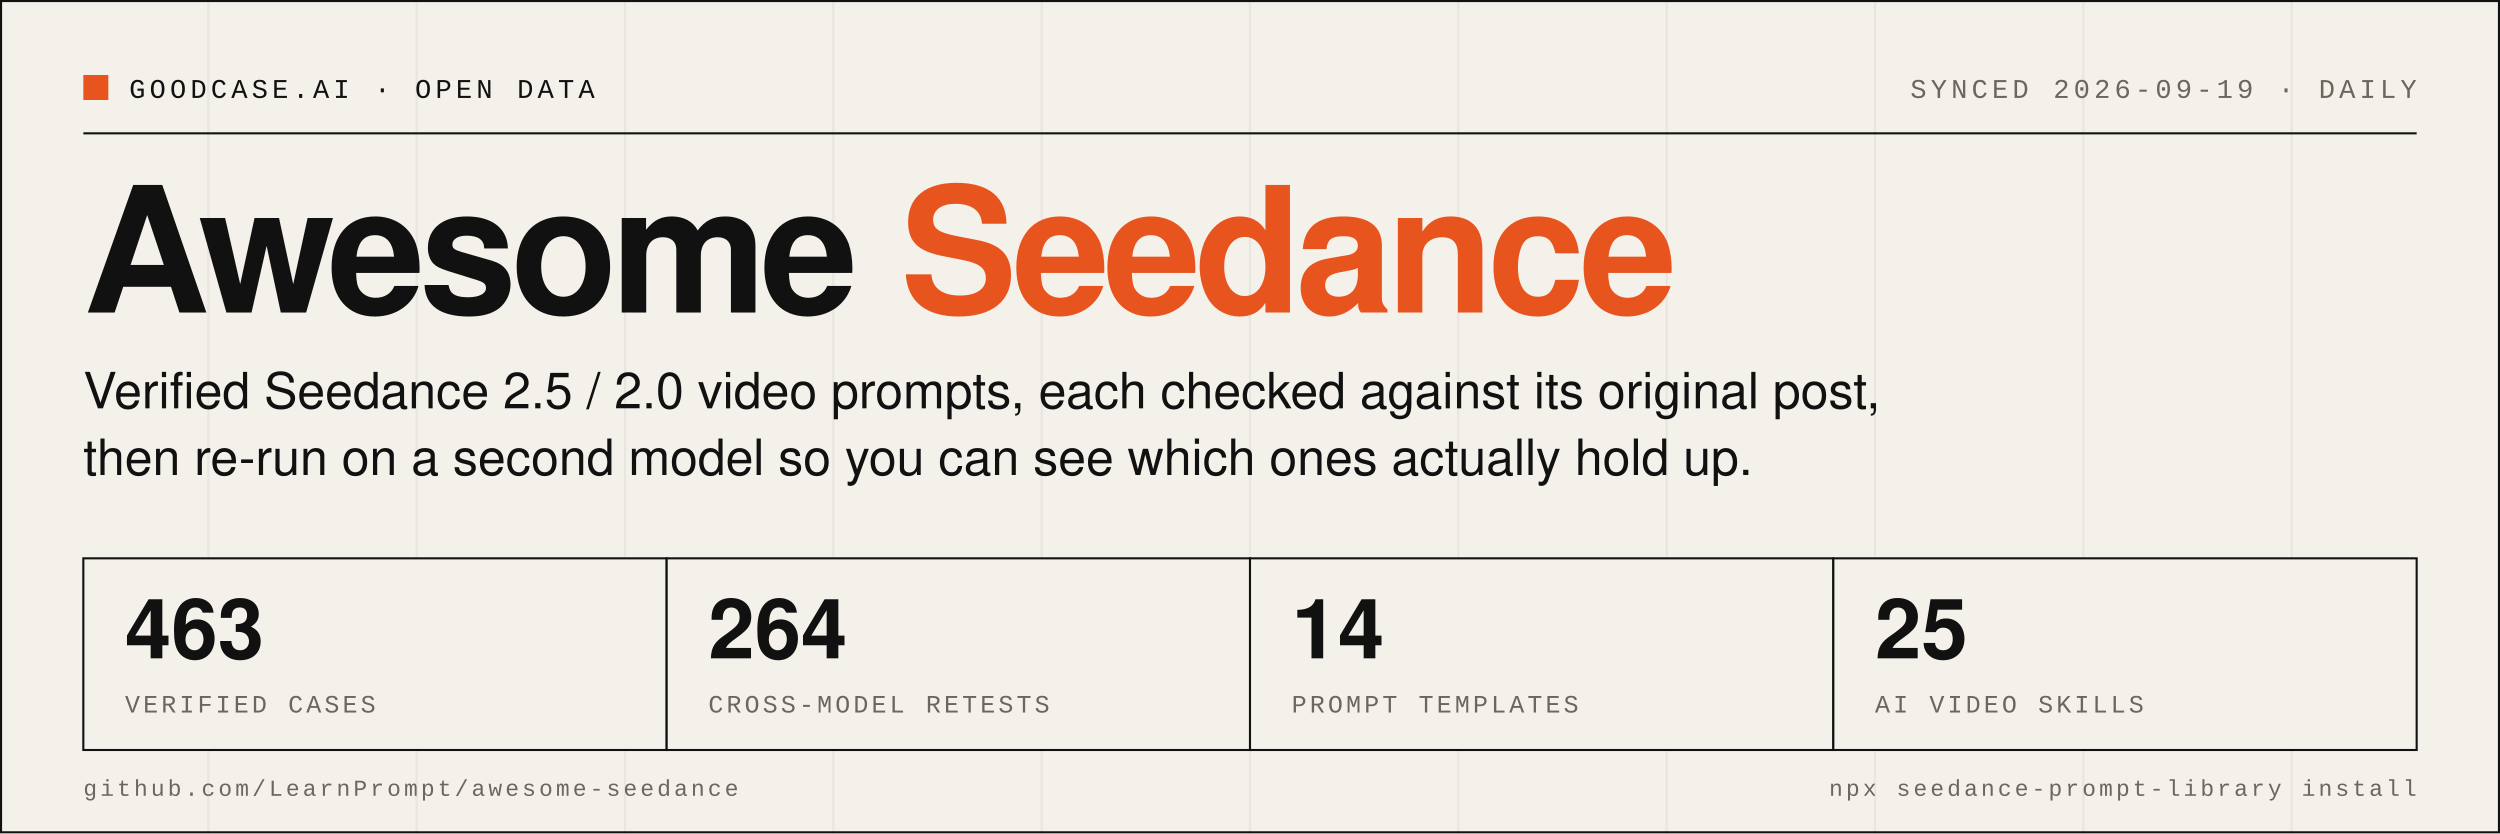
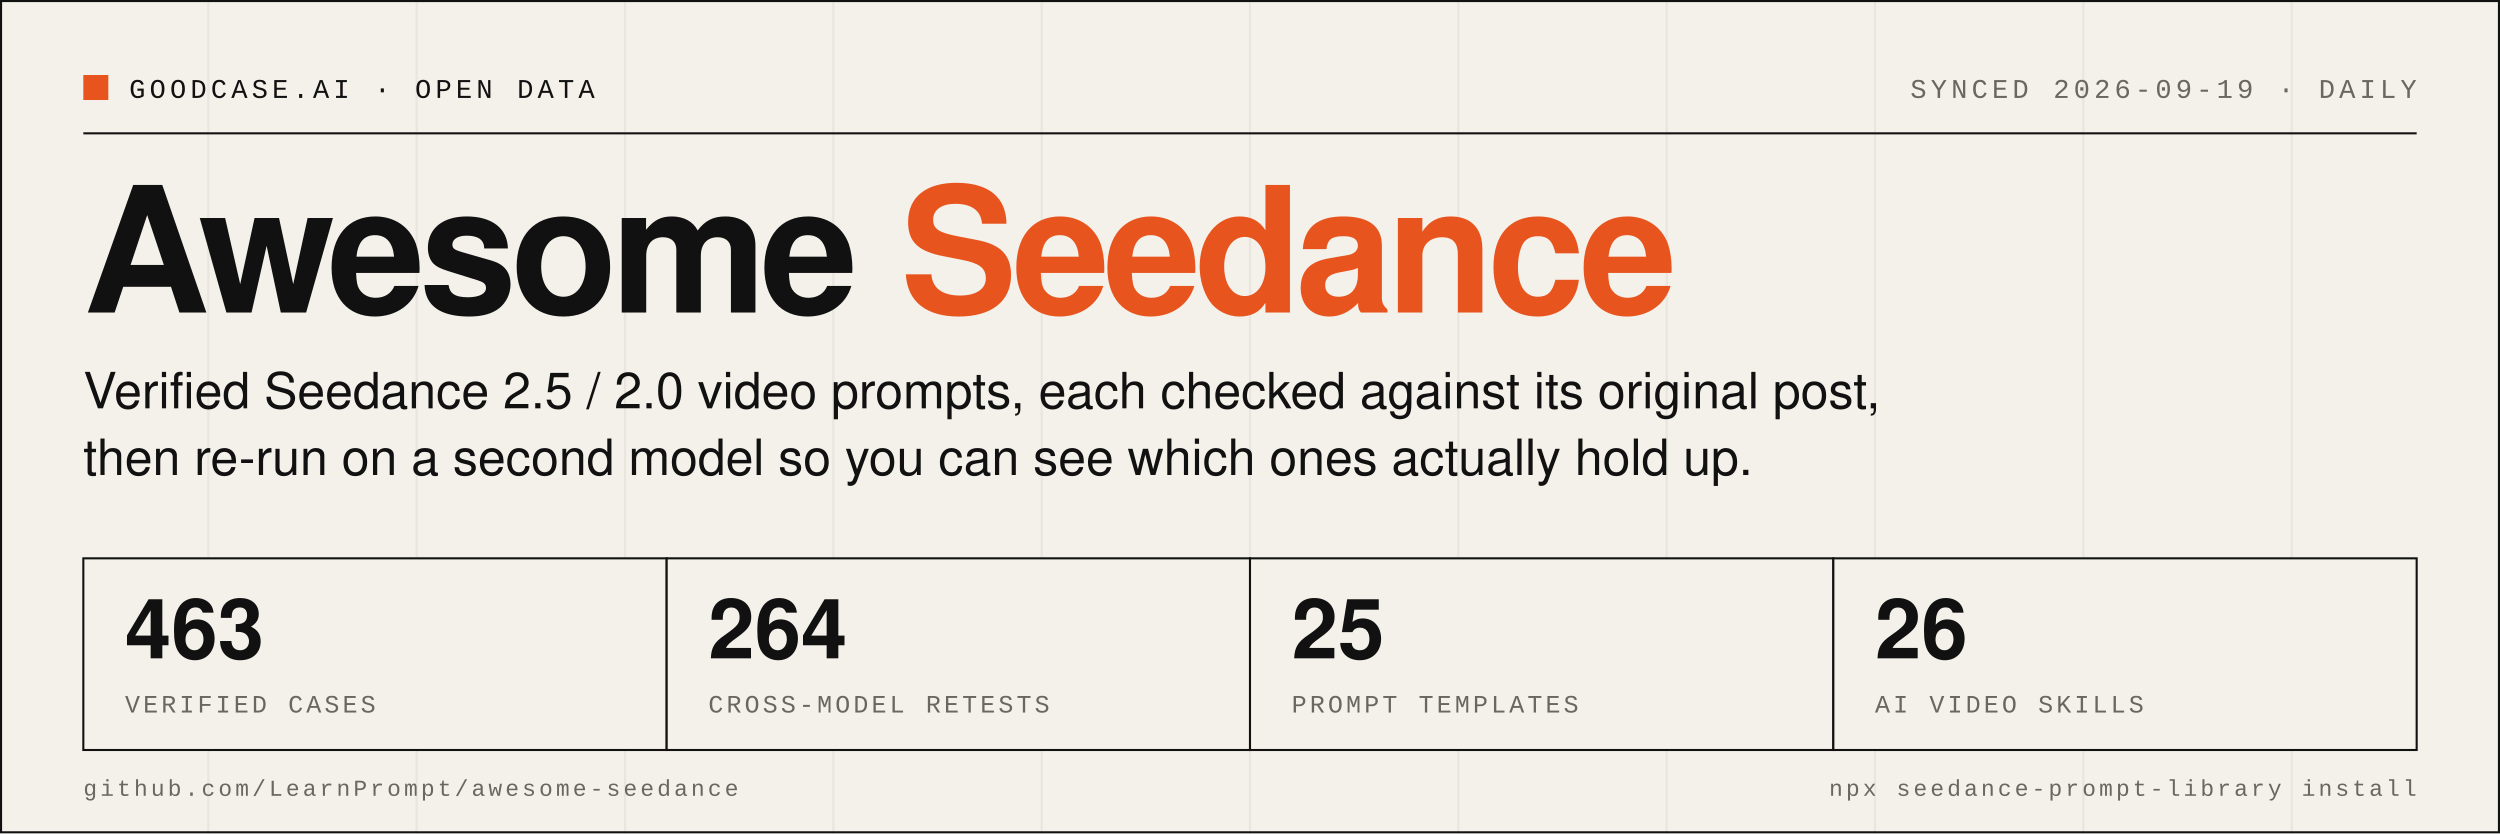
- <svg xmlns="http://www.w3.org/2000/svg" width="1200" height="400" viewBox="0 0 1200 400" role="img" aria-label="Awesome Seedance: 463 verified cases, 264 cross-model retests, 14 prompt templates, 25 AI video skills">
+ <svg xmlns="http://www.w3.org/2000/svg" width="1200" height="400" viewBox="0 0 1200 400" role="img" aria-label="Awesome Seedance: 463 verified cases, 264 cross-model retests, 25 prompt templates, 26 AI video skills">
  <rect width="1200" height="400" fill="#F4F1EA" />
  <line x1="0" y1="0" x2="0" y2="400" stroke="#111111" stroke-opacity="0.05" stroke-width="1" />
  <line x1="100" y1="0" x2="100" y2="400" stroke="#111111" stroke-opacity="0.05" stroke-width="1" />
  <line x1="200" y1="0" x2="200" y2="400" stroke="#111111" stroke-opacity="0.05" stroke-width="1" />
  <line x1="300" y1="0" x2="300" y2="400" stroke="#111111" stroke-opacity="0.05" stroke-width="1" />
  <line x1="400" y1="0" x2="400" y2="400" stroke="#111111" stroke-opacity="0.05" stroke-width="1" />
  <line x1="500" y1="0" x2="500" y2="400" stroke="#111111" stroke-opacity="0.05" stroke-width="1" />
  <line x1="600" y1="0" x2="600" y2="400" stroke="#111111" stroke-opacity="0.05" stroke-width="1" />
  <line x1="700" y1="0" x2="700" y2="400" stroke="#111111" stroke-opacity="0.05" stroke-width="1" />
  <line x1="800" y1="0" x2="800" y2="400" stroke="#111111" stroke-opacity="0.05" stroke-width="1" />
  <line x1="900" y1="0" x2="900" y2="400" stroke="#111111" stroke-opacity="0.05" stroke-width="1" />
  <line x1="1000" y1="0" x2="1000" y2="400" stroke="#111111" stroke-opacity="0.05" stroke-width="1" />
  <line x1="1100" y1="0" x2="1100" y2="400" stroke="#111111" stroke-opacity="0.05" stroke-width="1" />
  <rect x="0.5" y="0.5" width="1199" height="399" fill="none" stroke="#111111" stroke-width="1" />
  <rect x="40" y="36" width="12" height="12" fill="#E8541E" />
  <text x="62" y="47" font-family="SFMono-Regular, Menlo, Consolas, 'Liberation Mono', monospace" font-size="13" letter-spacing="2" fill="#111111">GOODCASE.AI · OPEN DATA</text>
  <text x="1160" y="47" text-anchor="end" font-family="SFMono-Regular, Menlo, Consolas, 'Liberation Mono', monospace" font-size="13" letter-spacing="2" fill="#6B675F">SYNCED 2026-09-19 · DAILY</text>
  <line x1="40" y1="64" x2="1160" y2="64" stroke="#111111" stroke-width="1" />
  <text x="40" y="150" font-family="Helvetica Neue, Helvetica, Arial, 'PingFang SC', sans-serif" font-size="84" font-weight="800" letter-spacing="-3" fill="#111111">Awesome <tspan fill="#E8541E">Seedance</tspan>
  </text>
  <text x="40" y="196" font-family="Helvetica Neue, Helvetica, Arial, 'PingFang SC', sans-serif" font-size="24" fill="#111111">Verified Seedance 2.5 / 2.0 video prompts, each checked against its original post,</text>
  <text x="40" y="228" font-family="Helvetica Neue, Helvetica, Arial, 'PingFang SC', sans-serif" font-size="24" fill="#111111">then re-run on a second model so you can see which ones actually hold up.</text>
  <rect x="40" y="268" width="280" height="92" fill="#F4F1EA" stroke="#111111" stroke-width="1" />
  <text x="60" y="316" font-family="Helvetica Neue, Helvetica, Arial, 'PingFang SC', sans-serif" font-size="40" font-weight="700" fill="#111111">463</text>
  <text x="60" y="342" font-family="SFMono-Regular, Menlo, Consolas, 'Liberation Mono', monospace" font-size="12" letter-spacing="1.5" fill="#6B675F">VERIFIED CASES</text>
  <rect x="320" y="268" width="280" height="92" fill="#F4F1EA" stroke="#111111" stroke-width="1" />
  <text x="340" y="316" font-family="Helvetica Neue, Helvetica, Arial, 'PingFang SC', sans-serif" font-size="40" font-weight="700" fill="#111111">264</text>
  <text x="340" y="342" font-family="SFMono-Regular, Menlo, Consolas, 'Liberation Mono', monospace" font-size="12" letter-spacing="1.5" fill="#6B675F">CROSS-MODEL RETESTS</text>
  <rect x="600" y="268" width="280" height="92" fill="#F4F1EA" stroke="#111111" stroke-width="1" />
-   <text x="620" y="316" font-family="Helvetica Neue, Helvetica, Arial, 'PingFang SC', sans-serif" font-size="40" font-weight="700" fill="#111111">14</text>
+   <text x="620" y="316" font-family="Helvetica Neue, Helvetica, Arial, 'PingFang SC', sans-serif" font-size="40" font-weight="700" fill="#111111">25</text>
  <text x="620" y="342" font-family="SFMono-Regular, Menlo, Consolas, 'Liberation Mono', monospace" font-size="12" letter-spacing="1.5" fill="#6B675F">PROMPT TEMPLATES</text>
  <rect x="880" y="268" width="280" height="92" fill="#F4F1EA" stroke="#111111" stroke-width="1" />
-   <text x="900" y="316" font-family="Helvetica Neue, Helvetica, Arial, 'PingFang SC', sans-serif" font-size="40" font-weight="700" fill="#111111">25</text>
+   <text x="900" y="316" font-family="Helvetica Neue, Helvetica, Arial, 'PingFang SC', sans-serif" font-size="40" font-weight="700" fill="#111111">26</text>
  <text x="900" y="342" font-family="SFMono-Regular, Menlo, Consolas, 'Liberation Mono', monospace" font-size="12" letter-spacing="1.5" fill="#6B675F">AI VIDEO SKILLS</text>
  <text x="40" y="382" font-family="SFMono-Regular, Menlo, Consolas, 'Liberation Mono', monospace" font-size="11" letter-spacing="1.5" fill="#6B675F">github.com/LearnPrompt/awesome-seedance</text>
  <text x="1160" y="382" text-anchor="end" font-family="SFMono-Regular, Menlo, Consolas, 'Liberation Mono', monospace" font-size="11" letter-spacing="1.5" fill="#6B675F">npx seedance-prompt-library install</text>
</svg>
